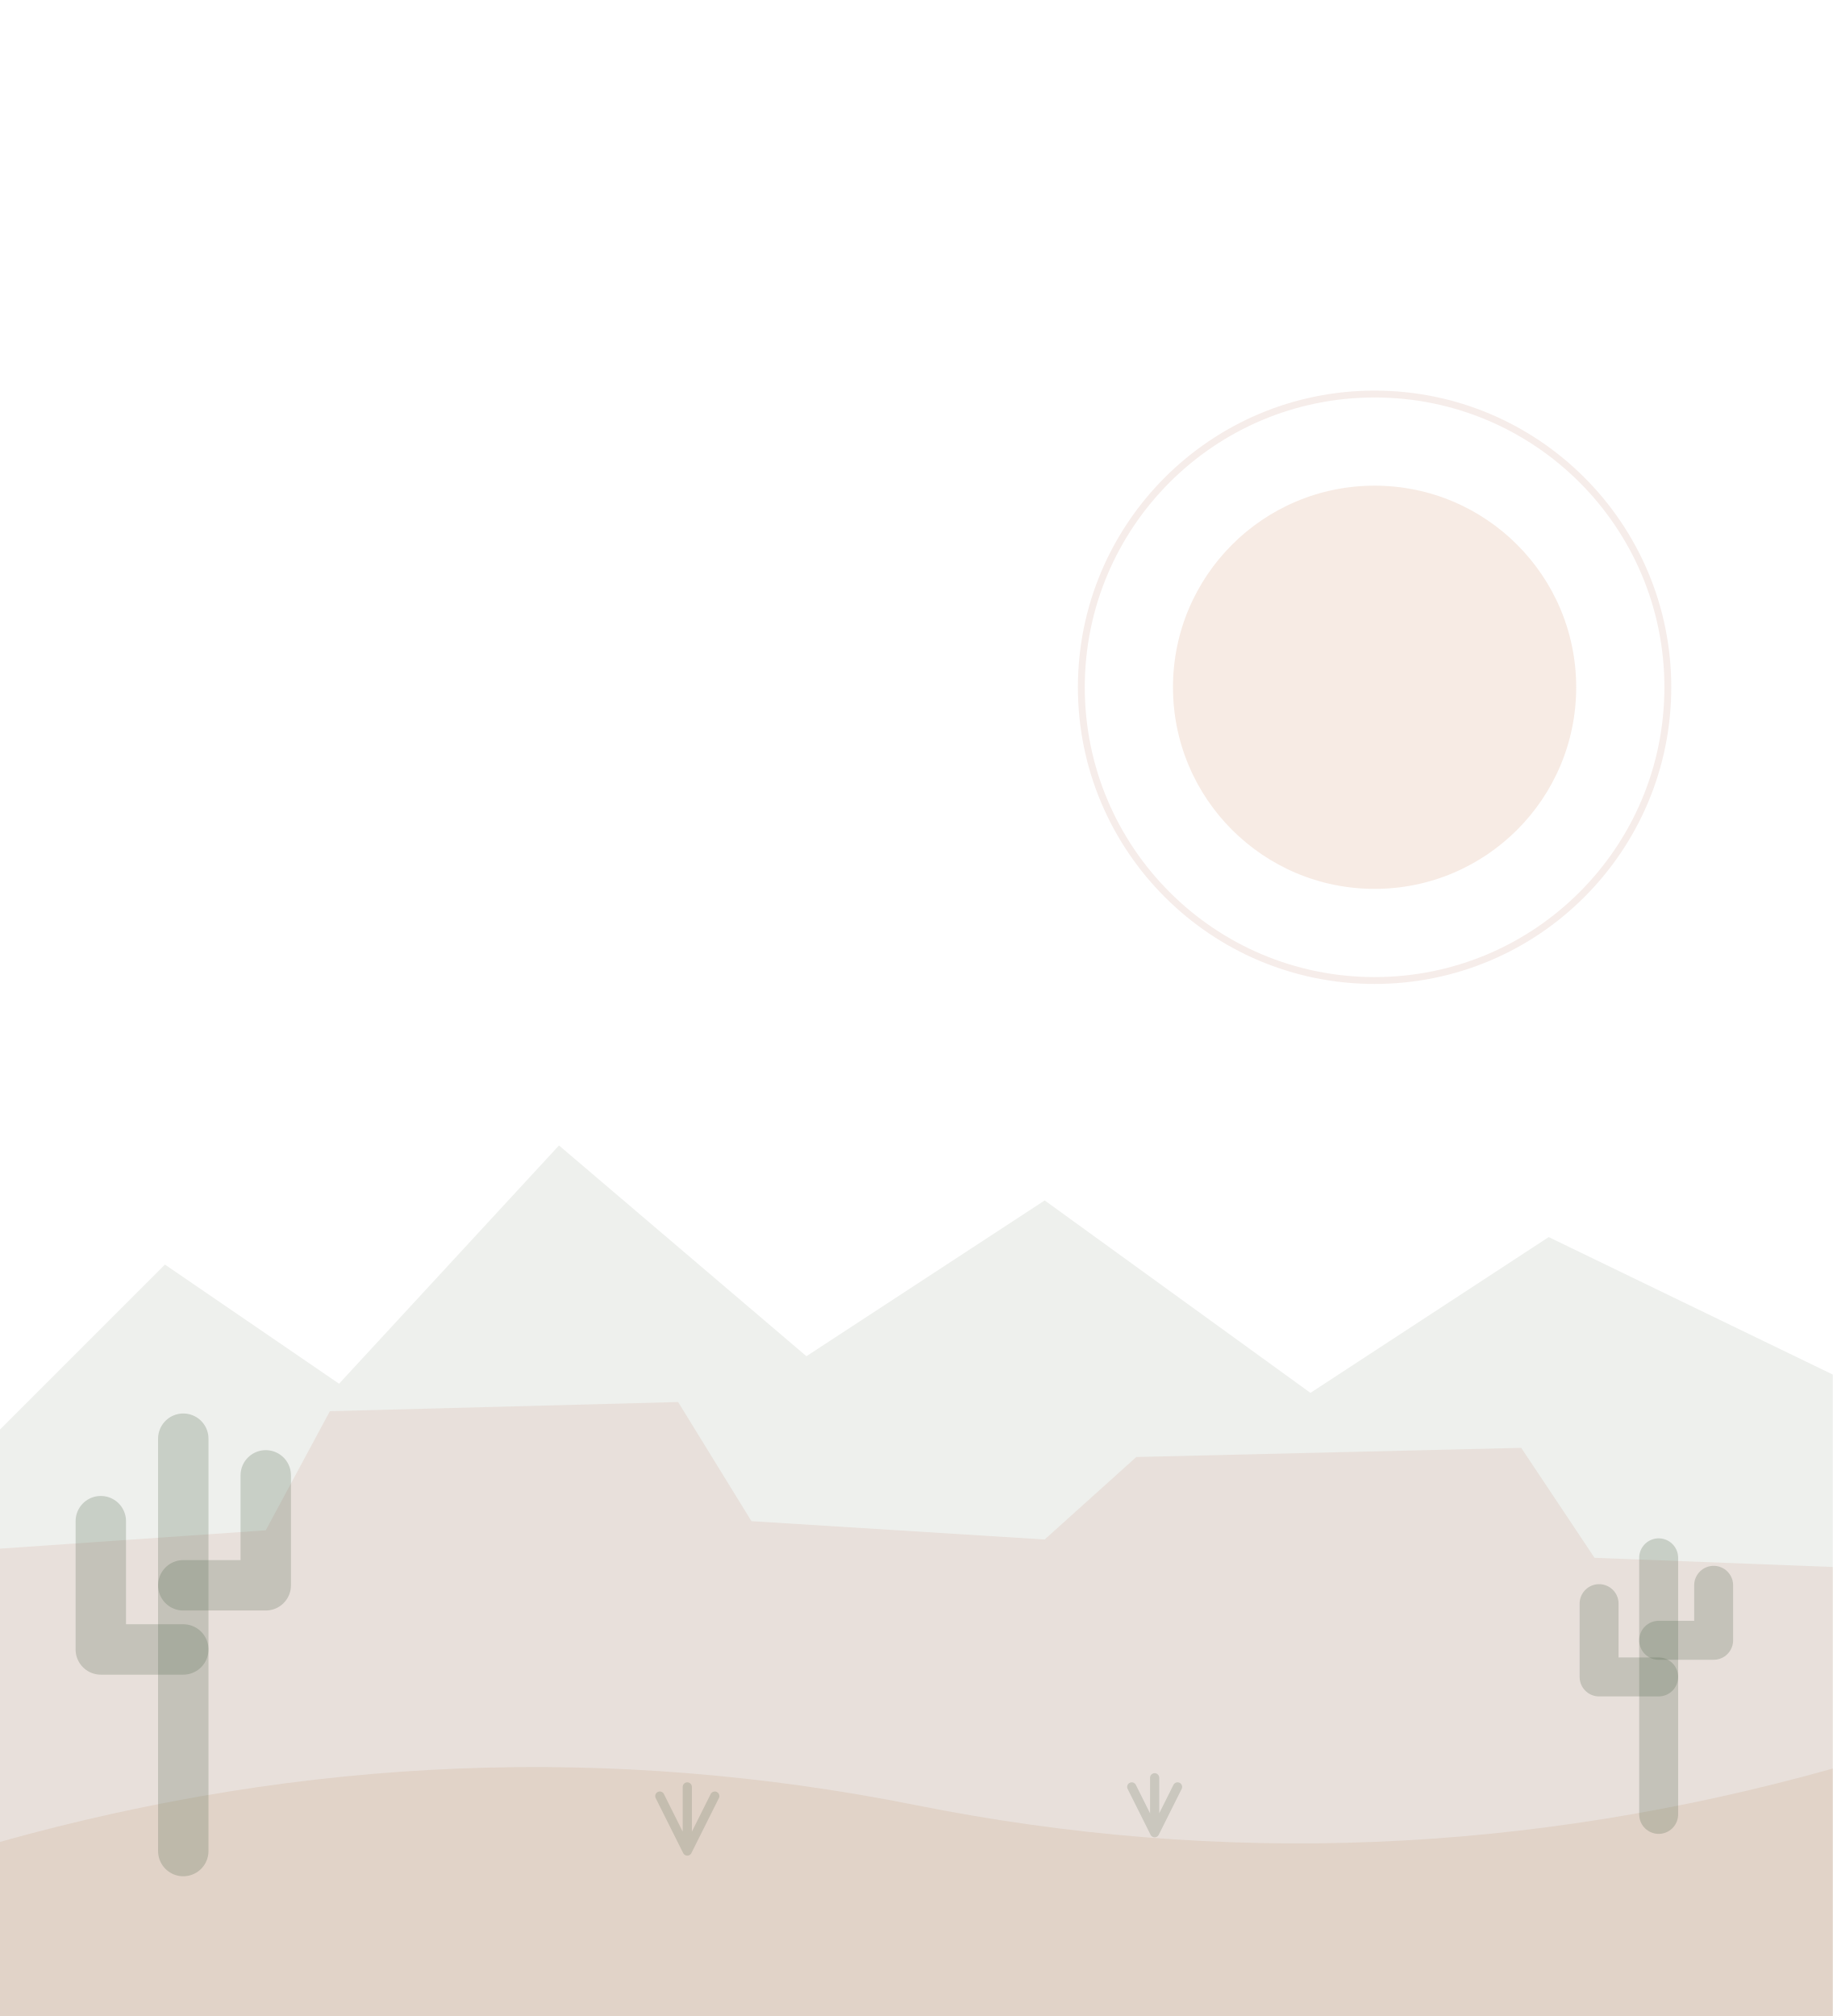
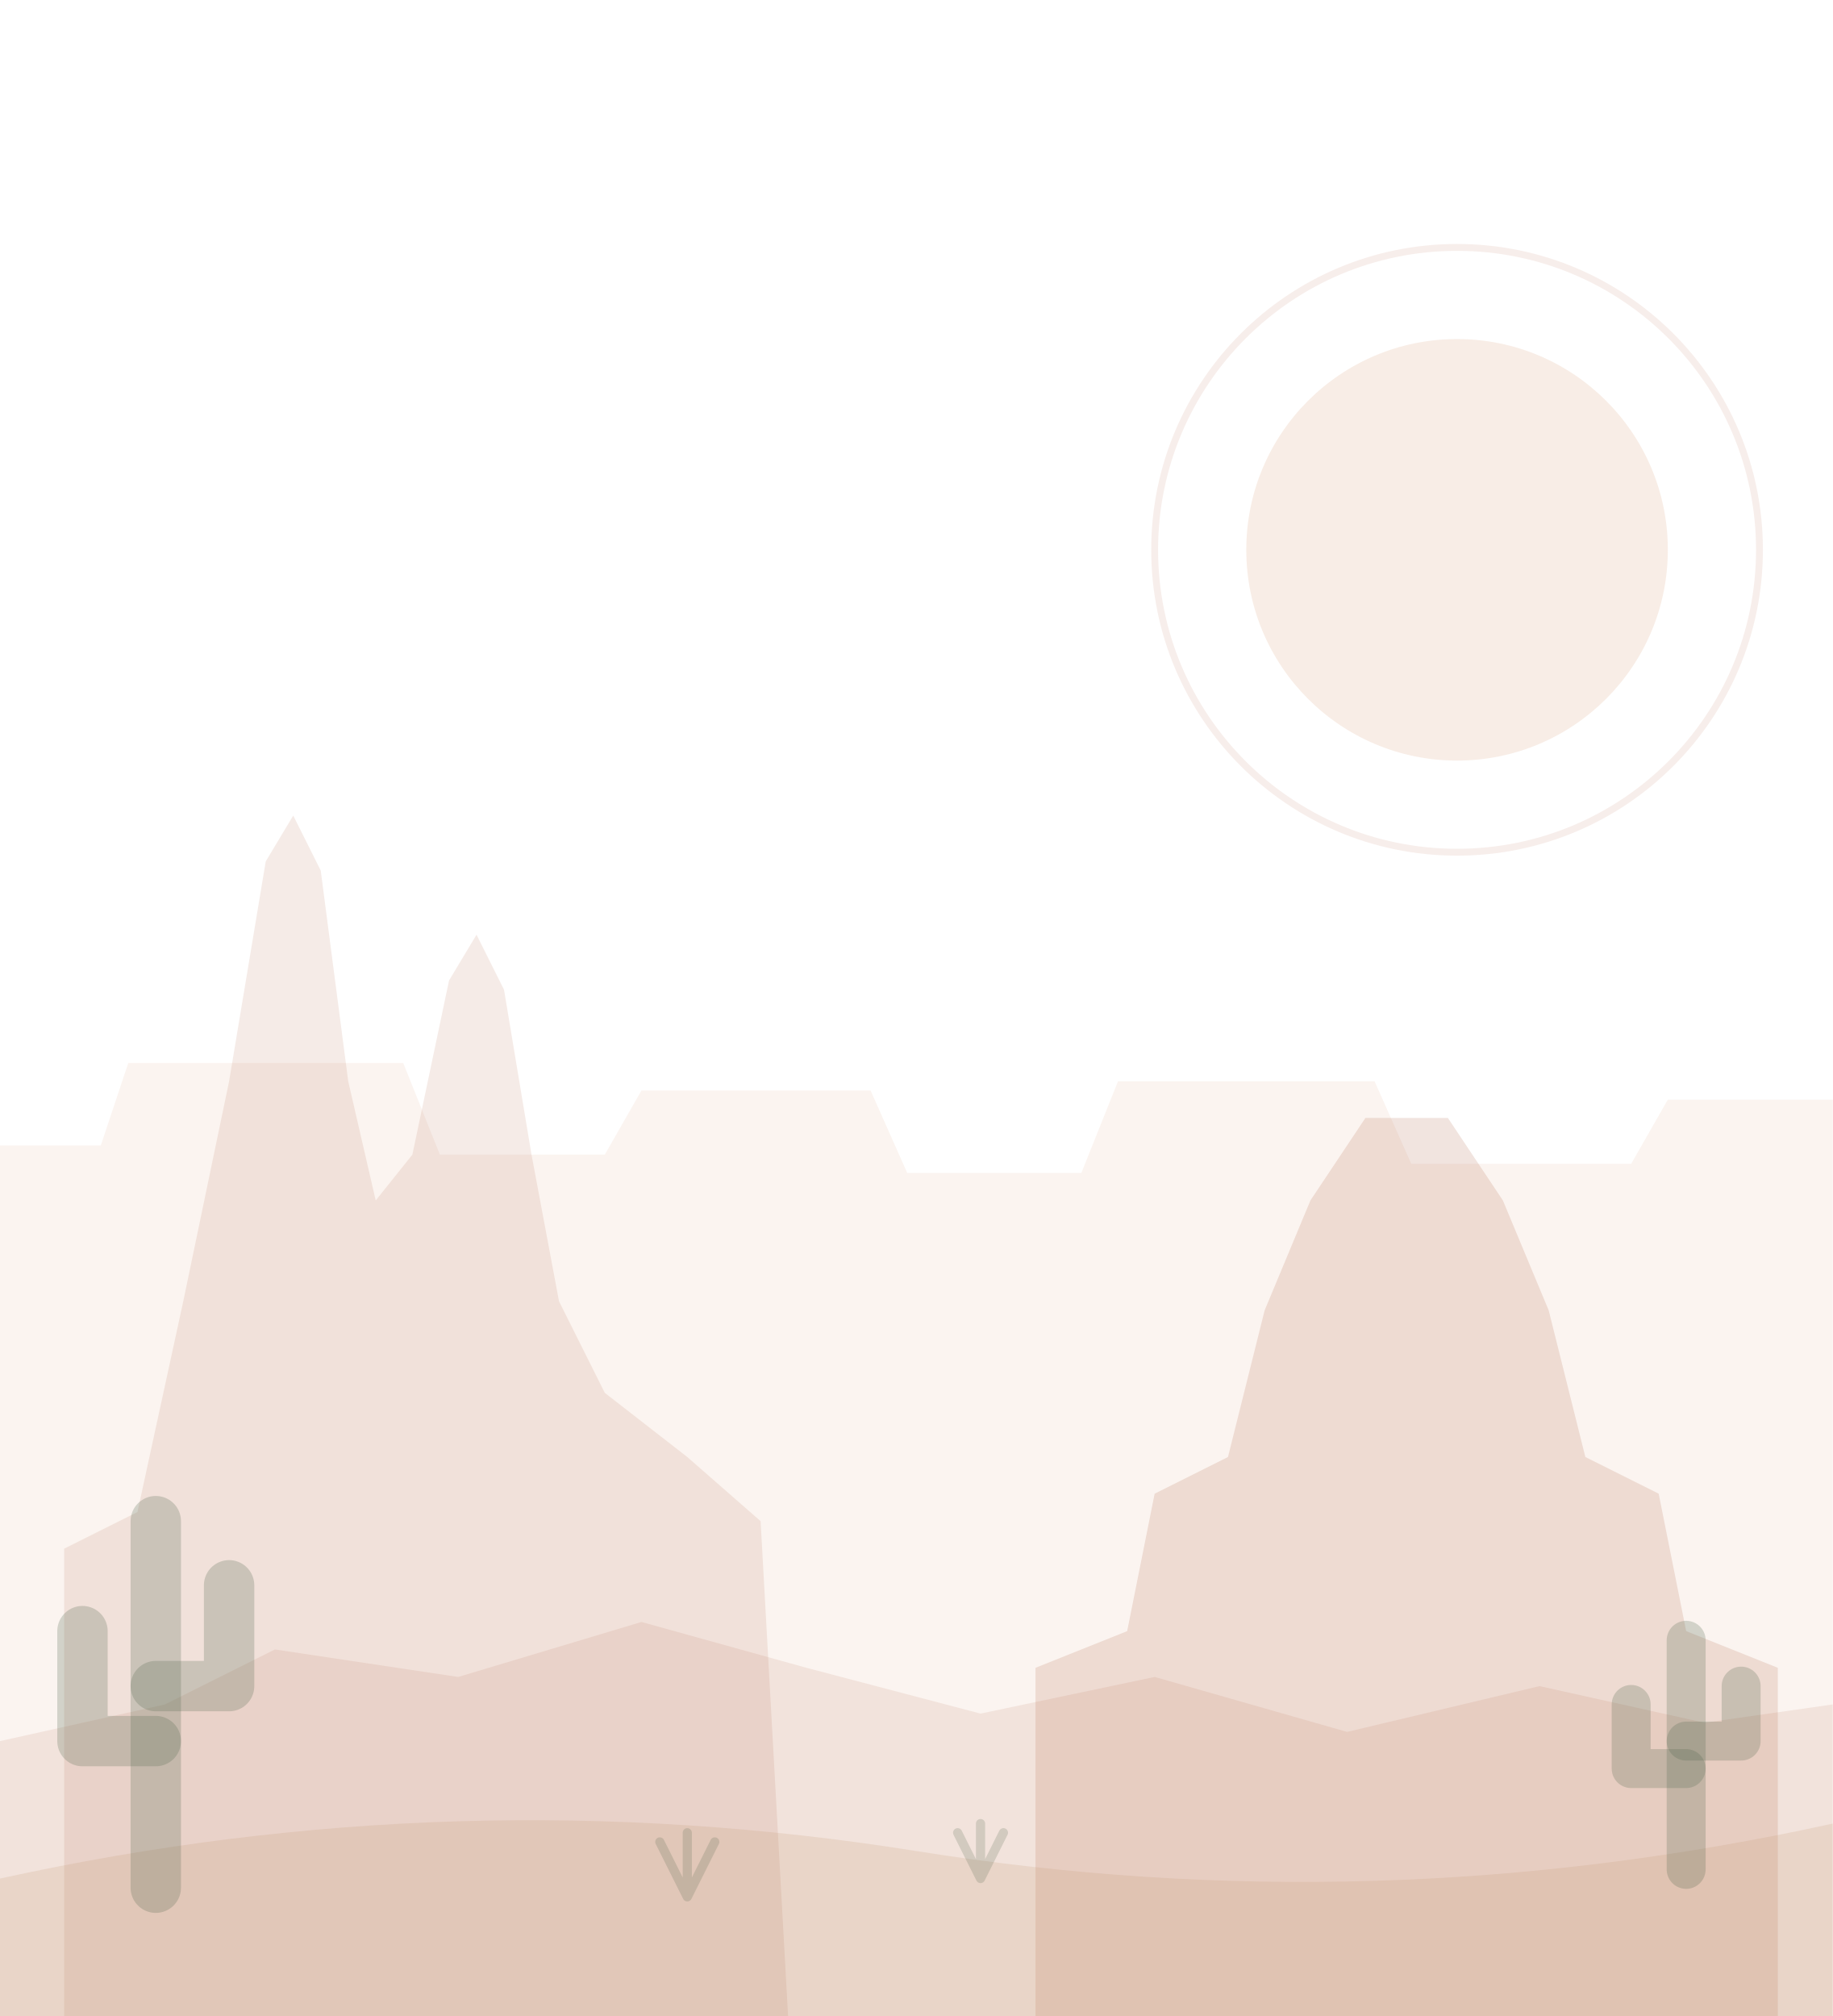
<svg xmlns="http://www.w3.org/2000/svg" viewBox="0 0 400 440" preserveAspectRatio="xMidYMax slice" role="presentation" aria-hidden="true">
-   <circle cx="300" cy="150" r="64" fill="none" stroke="#a64b2a" stroke-opacity=".10" stroke-width="1.5" />
-   <circle cx="300" cy="150" r="44" fill="#c97b4a" fill-opacity=".15" />
-   <path d="M0 312 L36 276 L74 302 L122 250 L176 296 L228 262 L286 304 L338 270 L400 300 L400 440 L0 440Z" fill="#52664b" fill-opacity=".10" />
-   <path d="M0 356 L0 338 L58 334 L72 308 L148 306 L164 332 L228 336 L248 318 L332 316 L348 340 L400 342 L400 440 L0 440Z" fill="#a64b2a" fill-opacity=".09" />
-   <path d="M0 402 Q100 374 200 394 T400 386 L400 440 L0 440Z" fill="#b98f62" fill-opacity=".16" />
+   <circle cx="318" cy="120" r="66" fill="none" stroke="#a64b2a" stroke-opacity=".09" stroke-width="1.5" />
+   <circle cx="318" cy="120" r="46" fill="#c97b4a" fill-opacity=".14" />
+   <path d="M0 440 V250 H22 L28 232 H88 L96 252 H132 L140 238 H190 L198 256 H236 L244 236 H300 L308 254 H356 L364 240 H400 V440Z" fill="#c97b4a" fill-opacity=".08" />
+   <path d="M14 440 V338 L30 330 L40 284 L50 236 L58 188 L64 178 L70 190 L76 236 L82 262 L90 252 L98 214 L104 204 L110 216 L116 252 L122 284 L132 304 L150 318 L166 332 L172 440Z" fill="#a64b2a" fill-opacity=".11" />
+   <path d="M226 440 V364 L246 356 L252 326 L268 318 L276 286 L286 262 L298 244 L316 244 L328 262 L338 286 L346 318 L362 326 L368 356 L388 364 V440Z" fill="#a64b2a" fill-opacity=".15" />
+   <path d="M0 440 V380 L36 372 L60 360 L100 366 L140 354 L176 364 L214 374 L252 366 L294 378 L336 368 L372 376 L400 372 V440Z" fill="#a64b2a" fill-opacity=".10" />
+   <path d="M0 410 Q100 388 200 404 T400 398 L400 440 L0 440Z" fill="#b98f62" fill-opacity=".16" />
  <g fill="none" stroke="#52664b" stroke-opacity=".24" stroke-linecap="round" stroke-linejoin="round">
    <g stroke-width="11">
-       <path d="M40 404 V314" />
-       <path d="M40 360 H22 V332" />
-       <path d="M40 346 H58 V322" />
+       <path d="M34 412 V332" />
+       <path d="M34 380 H18 V356" />
+       <path d="M34 368 H50 V346" />
    </g>
    <g stroke-width="8.5">
-       <path d="M362 396 V340" />
-       <path d="M362 366 H349 V350" />
-       <path d="M362 358 H374 V346" />
+       <path d="M368 408 V358" />
+       <path d="M368 386 H356 V372" />
+       <path d="M368 380 H380 V368" />
    </g>
  </g>
  <g stroke="#52664b" stroke-opacity=".20" stroke-width="2" stroke-linecap="round">
-     <path d="M150 404 l-6 -12 M150 404 l0 -14 M150 404 l6 -12" />
-     <path d="M252 400 l-5 -10 M252 400 l0 -12 M252 400 l5 -10" />
+     <path d="M150 414 l-6 -12 M150 414 l0 -14 M150 414 l6 -12" />
+     <path d="M214 410 l-5 -10 M214 410 l0 -12 M214 410 l5 -10" />
  </g>
</svg>
